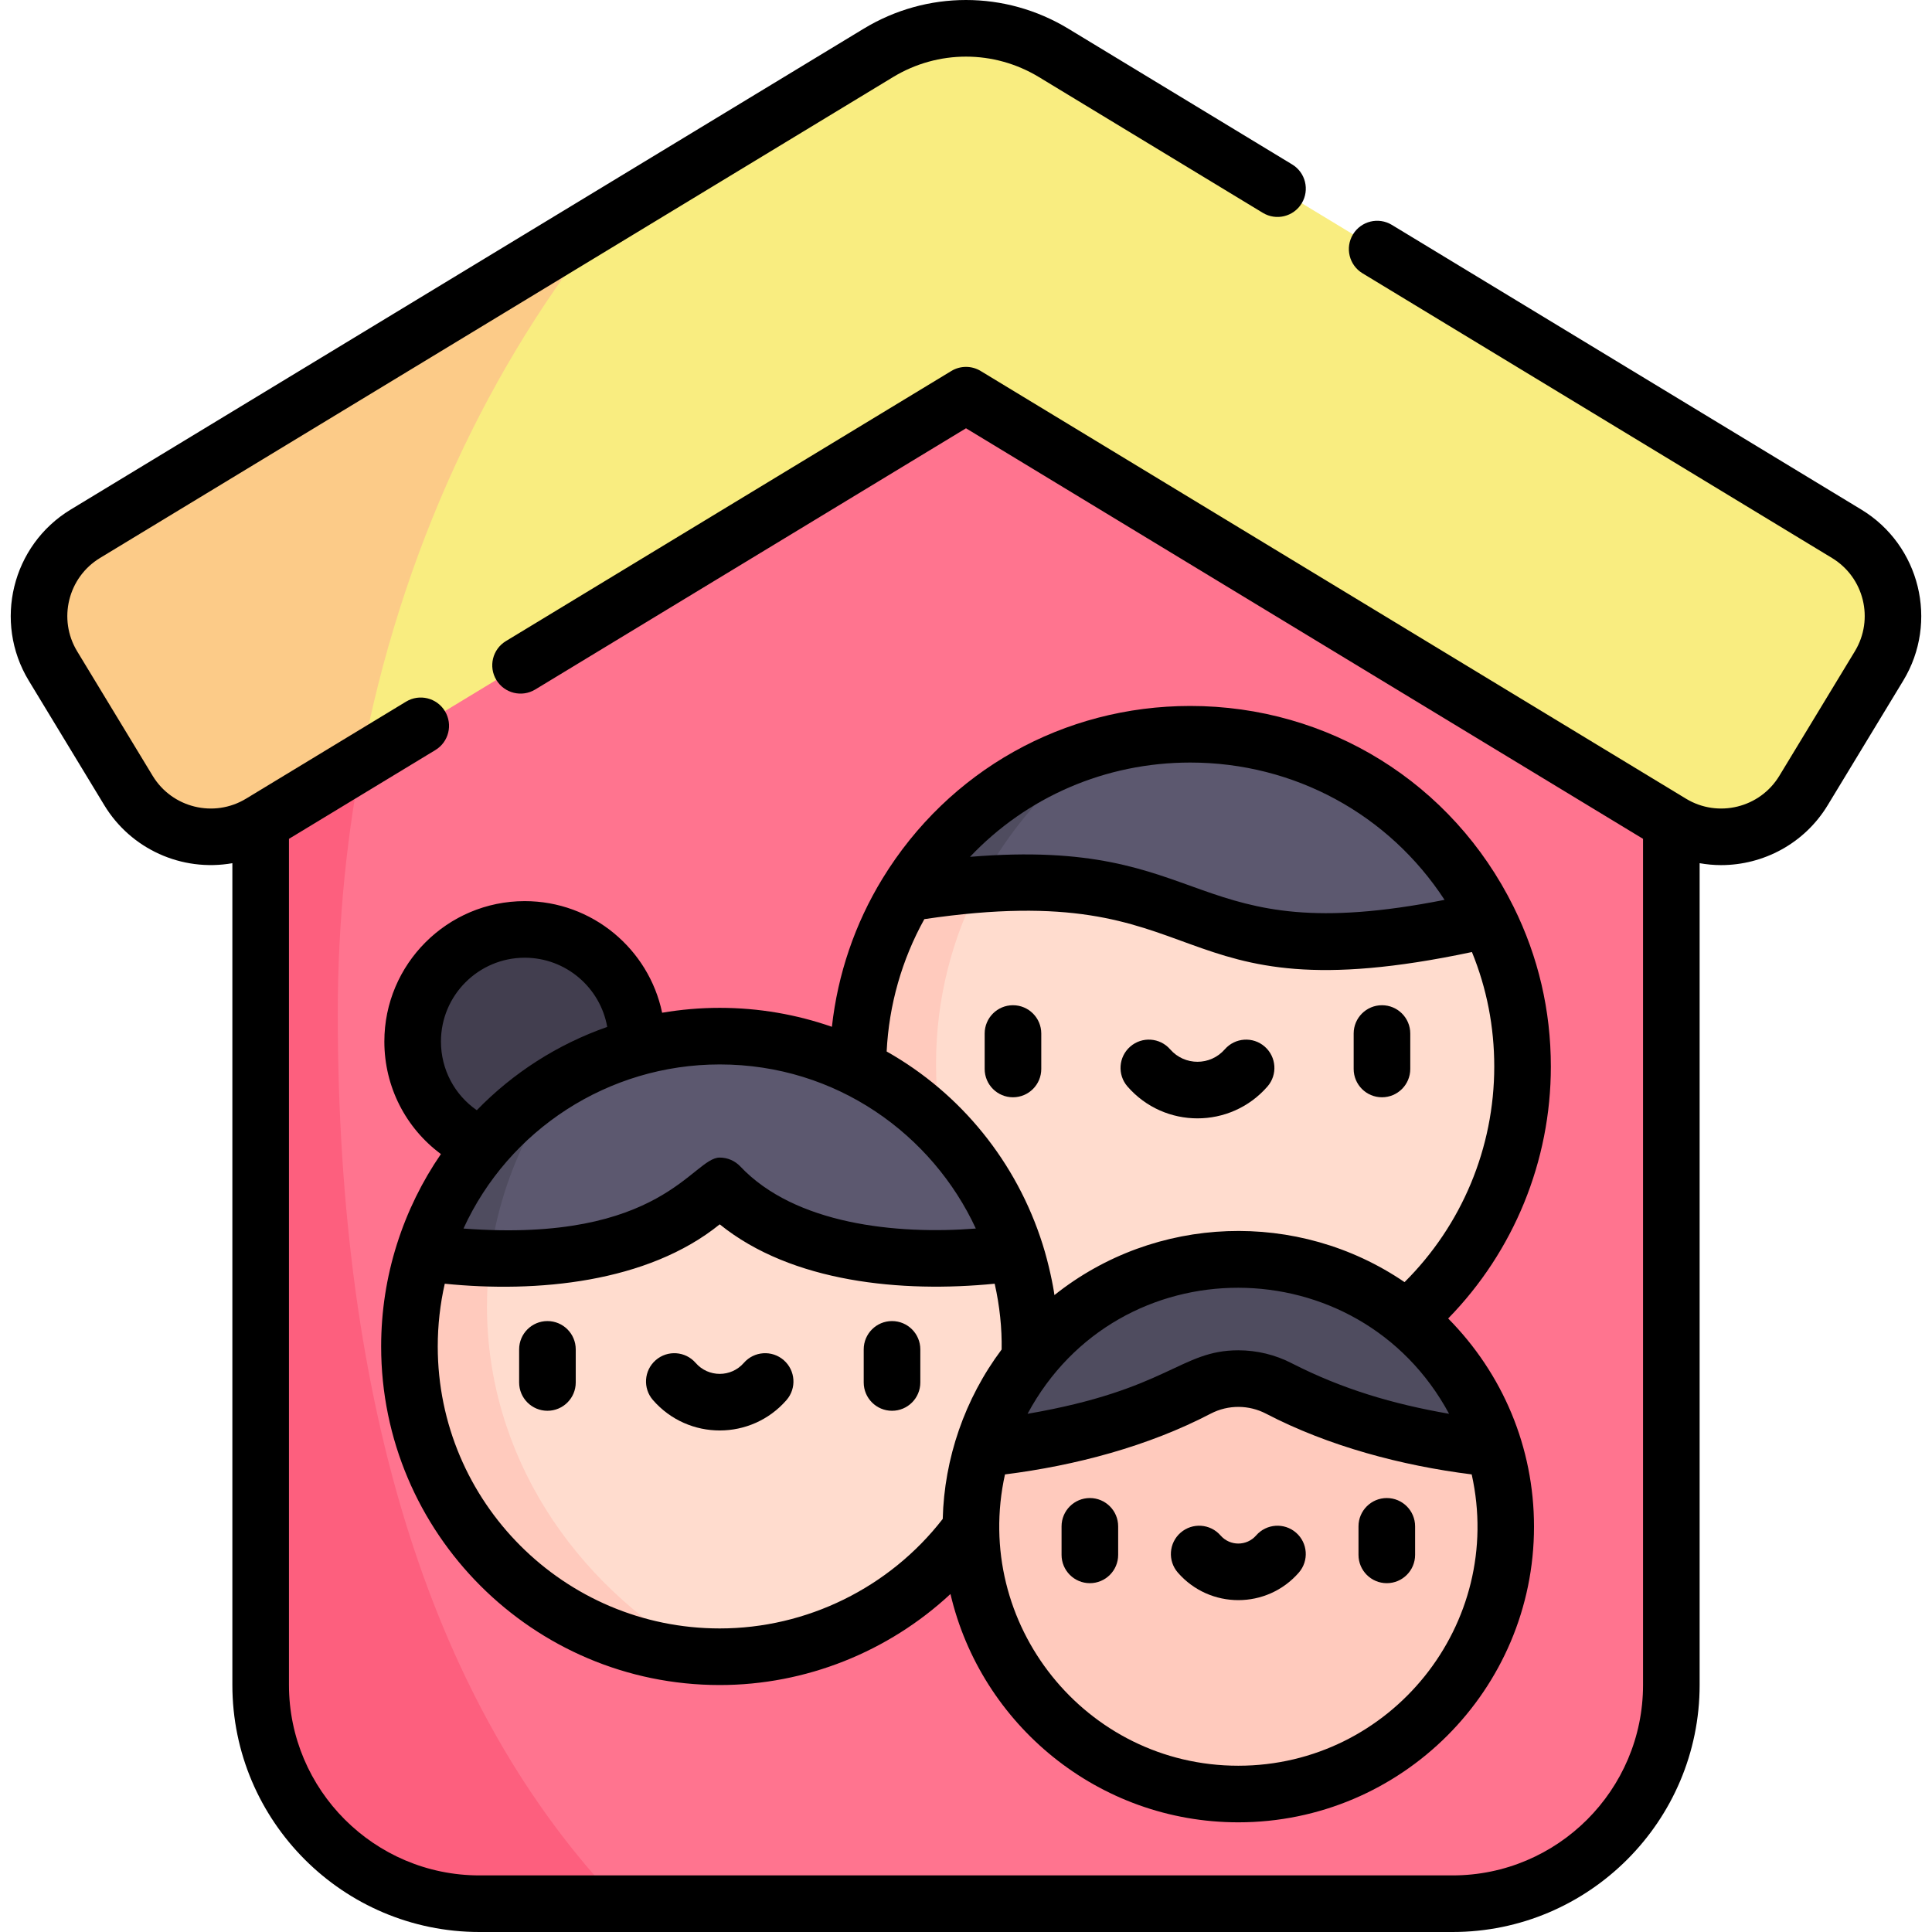
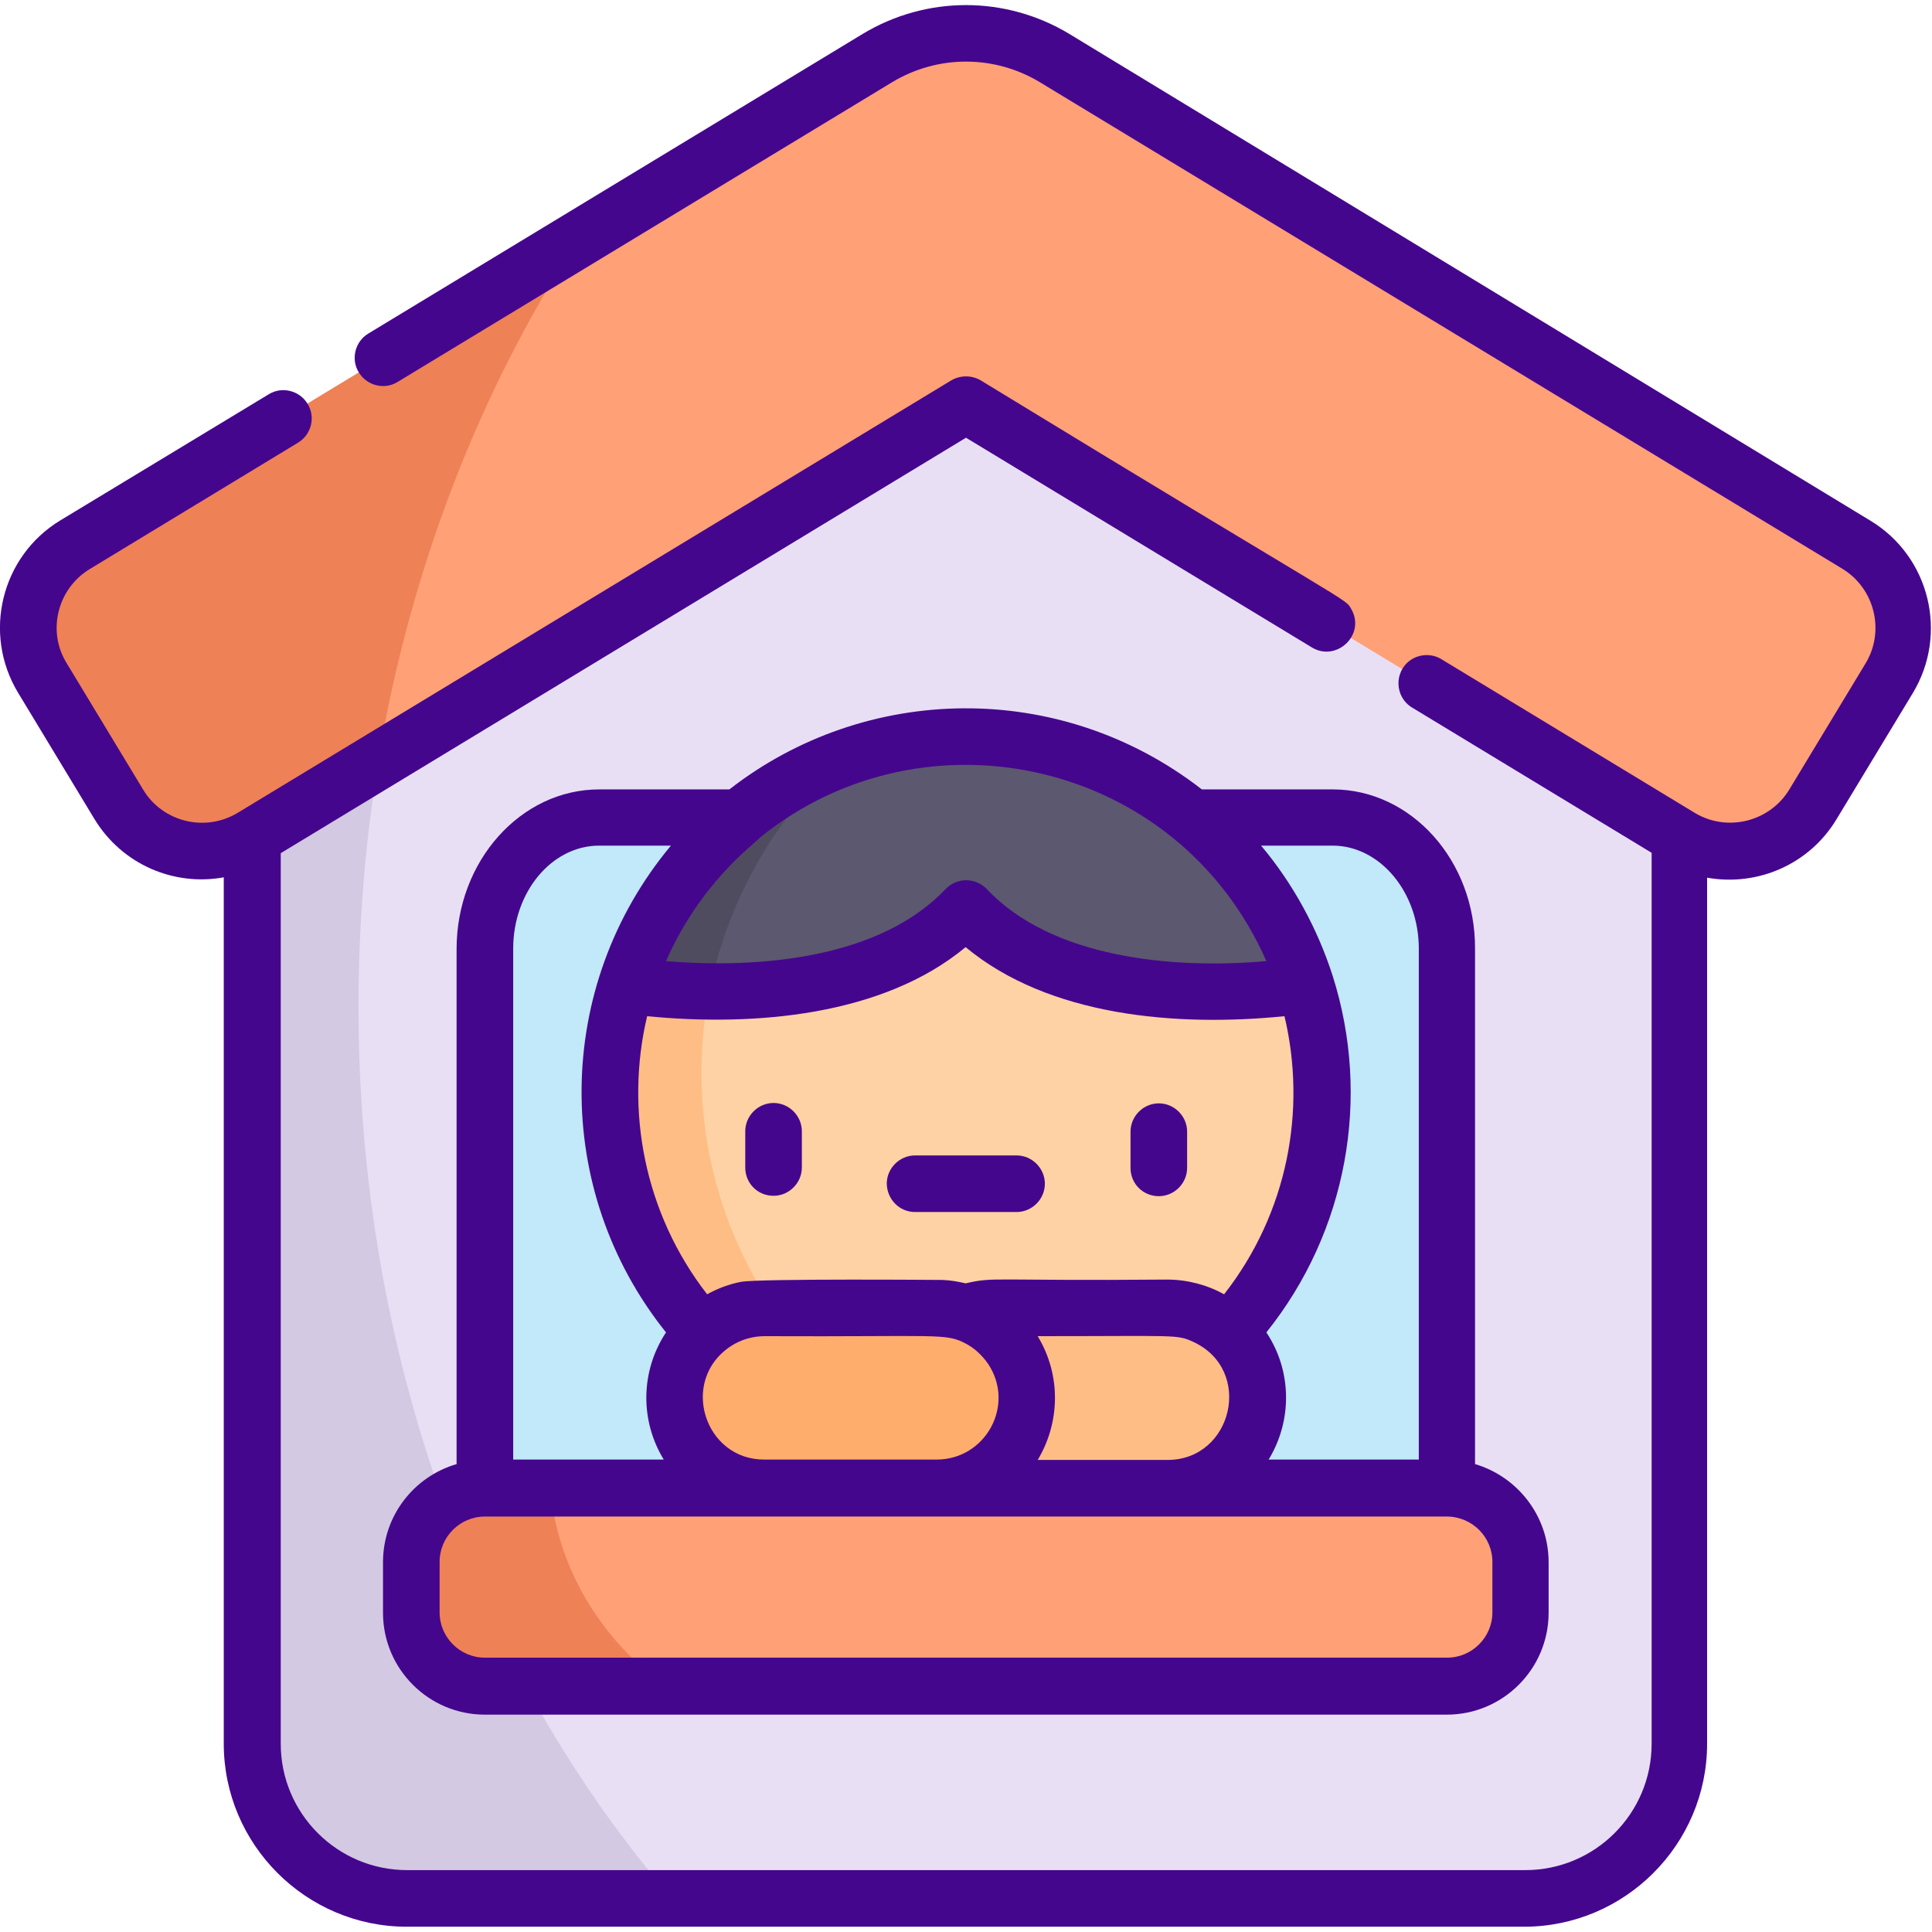
- <svg xmlns="http://www.w3.org/2000/svg" id="Capa_1" enable-background="new 0 0 512 512" height="512" viewBox="0 0 512 512" width="512">
+ <svg xmlns="http://www.w3.org/2000/svg" version="1.1" id="Capa_1" x="0px" y="0px" viewBox="0 0 512 512" style="enable-background:new 0 0 512 512;" xml:space="preserve">
+   <style type="text/css">
+ 	.st0{fill:#E8DFF4;}
+ 	.st1{fill:#D3C9E2;}
+ 	.st2{fill:#FFA076;}
+ 	.st3{fill:#C1E9FA;}
+ 	.st4{fill:#5C586F;}
+ 	.st5{fill:#4F4C5F;}
+ 	.st6{fill:#FED2A4;}
+ 	.st7{fill:#FFBD86;}
+ 	.st8{fill:#FFAD6D;}
+ 	.st9{fill:#EF8156;}
+ 	.st10{fill:#45068E;}
+ </style>
  <g>
    <g>
-       <path d="m256 55.976-186.932 102.766v287.774c0 32.023 25.96 57.984 57.984 57.984h257.896c32.023 0 57.984-25.96 57.984-57.984v-287.774z" fill="#ff748f" />
-       <path d="m89.514 268.602c0-48.875 9.735-95.043 27.005-135.946l-47.452 26.086v287.774c0 32.023 25.96 57.983 57.984 57.983h37.351c-49.515-51.558-74.888-131.432-74.888-235.897z" fill="#fd5f7e" />
-       <path d="m489.397 141.437-210.165-127.443c-14.279-8.658-32.187-8.66-46.464-.001l-210.165 127.444c-12.044 7.303-15.887 22.988-8.584 35.032l20.017 33.01c7.303 12.044 22.988 15.887 35.032 8.584l186.932-113.356 186.932 113.355c12.044 7.303 27.728 3.46 35.032-8.584l20.016-33.009c7.304-12.044 3.461-27.728-8.583-35.032z" fill="#f9ed80" />
-       <circle cx="139.051" cy="275.994" fill="#423e4f" r="29.702" />
-       <path d="m240.283 236.702c15.476-25.269 43.34-42.135 75.148-42.135 34.635 0 64.597 19.994 78.975 49.072l-32.645 34.089h-89.718z" fill="#5c586f" />
-       <path d="m291.198 197.956c-21.433 6.124-39.529 20.155-50.915 38.746l12.121 15.657c6.622-22.012 20.437-41.015 38.794-54.403z" fill="#4f4c5f" />
-       <path d="m403.5 282.635c0 48.635-39.434 88.059-88.069 88.059s-88.059-39.425-88.059-88.059c0-16.827 4.722-32.556 12.912-45.934 81.657-13.232 65.374 27.582 154.123 6.937 5.819 11.756 9.093 24.998 9.093 38.997z" fill="#ffdcce" />
-       <path d="m248.059 281.951c0-17.125 4.206-33.288 11.662-47.561-5.815.406-12.239 1.145-19.438 2.311-8.19 13.378-12.912 29.107-12.912 45.934 0 41.364 28.521 76.06 66.969 85.511-27.959-18.901-46.281-50.454-46.281-86.195z" fill="#ffcabd" />
-       <path d="m112.337 331.955c10.508-33.173 41.494-57.38 78.395-57.38 36.672 0 67.857 24.067 78.405 57.38l-78.405 39.631z" fill="#5c586f" />
-       <path d="m149.049 285.91c-17.324 10.212-30.546 26.581-36.712 46.045l16.876 8.531c1.141-20.099 8.285-38.765 19.836-54.576z" fill="#4f4c5f" />
-       <path d="m272.964 356.817c0 45.411-36.822 82.232-82.232 82.232-45.421 0-82.232-36.822-82.232-82.232 0-8.659 1.342-17.009 3.837-24.863 9.384 1.412 55.222 6.839 78.395-17.695 23.182 24.544 69.05 19.097 78.405 17.695 2.485 7.844 3.827 16.194 3.827 24.863z" fill="#ffdcce" />
-       <path d="m260.399 383.847c8.838-28.938 35.718-50.143 67.768-50.143 31.861 0 58.92 21.075 67.788 50.143l-67.78 32.706z" fill="#4f4c5f" />
-       <path d="m399.036 404.574c0 39.138-31.732 70.86-70.87 70.86s-70.86-31.722-70.86-70.86c0-7.197 1.074-14.166 3.092-20.727 13.579-1.342 36.414-5.149 56.972-15.866 6.75-3.519 14.852-3.519 21.612 0 20.558 10.716 43.393 14.524 56.972 15.866 2.009 6.551 3.082 13.51 3.082 20.727z" fill="#ffcabd" />
-       <path d="m161.796 57.031-139.193 84.405c-12.044 7.304-15.887 22.988-8.583 35.032l20.017 33.01c7.303 12.044 22.988 15.887 35.031 8.583l26.648-16.159c10.49-55.592 33.811-105.416 66.08-144.871z" fill="#fccb88" />
-       <path d="m129.051 346.188c0-4.322.286-8.583.825-12.775-8.183-.195-14.623-1.021-17.539-1.459-2.495 7.854-3.837 16.204-3.837 24.862 0 43.687 34.074 79.407 77.103 82.057-33.987-19.44-56.552-53.683-56.552-92.685z" fill="#ffcabd" />
+       <path class="st0" d="M256,65.1L66.9,165.2v297c0,22.6,18.4,41,41,41h296.1c22.6,0,41-18.4,41-41v-297L256,65.1z" />
+       <path class="st1" d="M95,266.7c0-45.3,7.6-88.5,21.2-127.7l-49.3,26.1v297c0,22.6,18.4,41,41,41h70.2C127,443.9,95,359.9,95,266.7    z" />
+       <path class="st2" d="M492.1,144.3L279.5,15.4c-14.4-8.8-32.6-8.8-47,0L19.9,144.3c-12.2,7.4-16.1,23.3-8.7,35.4l20.2,33.4    c7.4,12.2,23.3,16.1,35.4,8.7L256,107.2l189.1,114.7c12.2,7.4,28,3.5,35.4-8.7l20.2-33.4C508.1,167.6,504.3,151.7,492.1,144.3    L492.1,144.3z" />
+       <path class="st3" d="M353.2,216.7H158.8c-16.7,0-30.3,15.6-30.3,34.8v169.2h254.9V251.4C383.5,232.2,369.9,216.7,353.2,216.7    L353.2,216.7z" />
+       <path class="st4" d="M166.1,261c12.1-38.1,47.6-65.8,89.9-65.8c42.1,0,77.9,27.6,90,65.8l-90,45.5L166.1,261z" />
+       <path class="st5" d="M222,201.5c-26.6,10.3-47.3,32.3-55.9,59.5l20.6,10.4C189.8,244.3,202.7,219.9,222,201.5L222,201.5z" />
+       <path class="st6" d="M350.3,289.6c0,52.1-42.2,94.3-94.3,94.3c-52.1,0-94.3-42.2-94.3-94.3c0-9.9,1.5-19.5,4.4-28.5    c10.8,1.6,63.4,7.8,89.9-20.3c26.6,28.2,79.2,21.9,90,20.3C348.8,270,350.3,279.6,350.3,289.6L350.3,289.6z" />
+       <path class="st7" d="M239.9,370.5c0-13.2,10.7-23.9,23.9-23.9h45.6c13.2,0,23.9,10.7,23.9,23.9c0,13.2-10.7,23.9-23.9,23.9h-61.2    L239.9,370.5z" />
+       <path class="st7" d="M185.9,284.3c0-7.4,0.7-14.5,2.1-21.5c-10.3-0.1-18.4-1.2-21.9-1.7c-2.9,9-4.4,18.6-4.4,28.5    c0,47.6,35.3,87,81.1,93.4C208.6,362.1,185.9,325.7,185.9,284.3z" />
+       <path class="st8" d="M248.2,346.6h-45.6c-13.2,0-23.9,10.7-23.9,23.9c0,13.2,10.7,23.9,23.9,23.9h45.6c13.2,0,23.9-10.7,23.9-23.9    C272.1,357.3,261.4,346.6,248.2,346.6L248.2,346.6z" />
+       <path class="st2" d="M383.5,394.4H128.5c-10.8,0-19.5,8.7-19.5,19.5v13.4c0,10.8,8.7,19.5,19.5,19.5h254.9    c10.8,0,19.5-8.7,19.5-19.5v-13.4C403,403.1,394.3,394.4,383.5,394.4z" />
+       <g>
+         <path class="st9" d="M153.2,63.5L19.9,144.3c-12.2,7.4-16.1,23.3-8.7,35.4l20.2,33.4c7.4,12.2,23.3,16.1,35.4,8.7l33.4-20.3     C108.9,150.1,127.4,103,153.2,63.5z" />
+         <path class="st9" d="M145.8,394.4h-17.2c-10.8,0-19.5,8.7-19.5,19.5v13.4c0,10.8,8.7,19.5,19.5,19.5h47.6     C159.1,434.2,147.7,415.5,145.8,394.4z" />
+       </g>
    </g>
    <g>
-       <path d="m145.077 350.097c-4.141 0-7.5 3.358-7.5 7.5v8.773c0 4.142 3.358 7.5 7.5 7.5s7.5-3.357 7.5-7.5v-8.773c0-4.142-3.357-7.5-7.5-7.5z" />
-       <path d="m236.394 350.097c-4.141 0-7.5 3.358-7.5 7.5v8.773c0 4.142 3.358 7.5 7.5 7.5s7.5-3.357 7.5-7.5v-8.773c-.001-4.142-3.358-7.5-7.5-7.5z" />
-       <path d="m207.701 360.456c-3.122-2.721-7.86-2.396-10.581.727-3.375 3.874-9.381 3.886-12.767 0-2.722-3.122-7.459-3.448-10.581-.727-3.123 2.721-3.448 7.459-.727 10.581 9.362 10.743 26.03 10.73 35.383 0 2.72-3.123 2.395-7.86-.727-10.581z" />
-       <path d="m268.447 266.395c-4.142 0-7.5 3.358-7.5 7.5v9.395c0 4.142 3.358 7.5 7.5 7.5s7.5-3.358 7.5-7.5v-9.395c0-4.142-3.358-7.5-7.5-7.5z" />
-       <path d="m366.236 266.395c-4.142 0-7.5 3.358-7.5 7.5v9.395c0 4.142 3.358 7.5 7.5 7.5s7.5-3.358 7.5-7.5v-9.395c0-4.142-3.358-7.5-7.5-7.5z" />
-       <path d="m335.16 277.357c-3.122-2.722-7.86-2.395-10.581.727-3.828 4.392-10.635 4.405-14.474 0-2.721-3.122-7.459-3.448-10.58-.727-3.123 2.722-3.448 7.459-.727 10.581 9.812 11.26 27.286 11.248 37.089 0 2.721-3.123 2.395-7.86-.727-10.581z" />
-       <path d="m288.825 396.997c-4.142 0-7.5 3.358-7.5 7.5v7.561c0 4.141 3.358 7.5 7.5 7.5s7.5-3.358 7.5-7.5v-7.561c-.001-4.142-3.358-7.5-7.5-7.5z" />
-       <path d="m367.516 396.997c-4.142 0-7.5 3.358-7.5 7.5v7.561c0 4.141 3.358 7.5 7.5 7.5s7.5-3.358 7.5-7.5v-7.561c0-4.142-3.358-7.5-7.5-7.5z" />
-       <path d="m343.471 406.178c-3.123-2.721-7.86-2.395-10.581.727-2.498 2.866-6.934 2.874-9.439 0-2.722-3.123-7.458-3.448-10.581-.728-3.122 2.721-3.449 7.459-.727 10.581 8.48 9.731 23.583 9.721 32.055 0 2.721-3.122 2.396-7.859-.727-10.58z" />
-       <path d="m401.122 240.33v-.001s0-.001-.001-.001v-.001s0-.001-.001-.001c-16.241-32.84-49.075-53.24-85.692-53.24-33.525 0-64.006 17.09-81.539 45.715v.001c-7.331 11.975-11.889 25.398-13.426 39.311-9.354-3.26-19.366-5.024-29.726-5.024-5.19 0-10.289.451-15.266 1.298-3.526-16.869-18.511-29.58-36.413-29.58-20.512 0-37.2 16.688-37.2 37.2 0 12.016 5.678 22.935 14.99 29.831-4.939 7.19-8.903 15.186-11.649 23.851 0 .001-.001.002-.001.004 0 .001-.001.002-.001.003s-.001.002-.001.003-.001.002-.001.003c-2.778 8.747-4.186 17.872-4.186 27.123 0 49.475 40.252 89.727 89.728 89.727 22.808 0 44.673-8.805 61.147-24.124 8.103 34.63 39.216 60.506 76.28 60.506 43.211 0 78.365-35.15 78.365-78.356 0-21.081-8.332-40.591-22.749-55.167 17.383-17.79 27.212-41.682 27.212-66.764-.001-14.849-3.321-29.087-9.87-42.317zm-85.695-38.247c27.574 0 52.605 13.725 67.395 36.388-68.602 13.579-60.878-16.754-125.763-11.398 15.034-15.874 35.891-24.99 58.368-24.99zm68.596 172.587c-14.927-2.588-28.296-6.555-41.582-13.334-4.47-2.328-9.373-3.491-14.274-3.491-15.385.002-18.493 10.405-55.851 16.826 24.015-44.691 87.748-44.379 111.707-.001zm-125.42-49.096c-21.108 1.656-47.943-1.128-62.415-16.454-1.417-1.5-3.389-2.35-5.452-2.35-7.202 0-15.243 22.712-67.625 18.827-.097-.007-.187-.015-.282-.022 11.951-26.115 38.303-43.488 67.907-43.488 30.99 0 56.381 18.668 67.867 43.487zm-141.747-49.567c0-12.242 9.959-22.201 22.201-22.201 10.925 0 20.032 7.932 21.864 18.339-13.134 4.594-24.951 12.168-34.565 22.076-5.891-4.085-9.5-10.806-9.5-18.214zm73.88 155.546c-41.206 0-74.728-33.523-74.728-74.728 0-5.629.624-11.198 1.861-16.627 24.372 2.474 53.718-.247 72.867-15.735 19.117 15.46 48.318 18.167 72.864 15.734 1.334 5.872 1.945 11.882 1.845 17.434-9.803 13.077-15.212 28.93-15.61 44.898-14.12 18.218-36.035 29.024-59.099 29.024zm137.427 36.383c-40.482 0-70.588-37.612-61.833-77.201 18.717-2.361 37.909-7.444 54.505-16.096 4.714-2.457 10.195-2.336 14.676 0 16.532 8.617 35.934 13.764 54.503 16.095 8.837 39.614-21.402 77.202-61.851 77.202zm44.057-128.16c-28.249-19.27-66.042-17.891-92.786 3.434-.31-2.374-1.473-8.246-3.148-13.51v-.001c-6.863-21.676-21.574-39.902-41.313-51.044.608-12.329 4.021-24.322 9.988-35.074 77.956-11.537 61.788 26.382 145.117 8.719 3.927 9.612 5.914 19.795 5.914 30.348 0 21.54-8.598 42.046-23.772 57.128z" />
-       <path d="m27.636 213.383c7.041 11.612 20.486 17.728 33.943 15.373v217.764c0 36.106 29.374 65.48 65.48 65.48h257.882c36.106 0 65.48-29.374 65.48-65.48v-217.764c1.883.329 3.779.509 5.669.509 11.165-.001 22.074-5.658 28.274-15.883l20.015-33.007c9.436-15.56 4.453-35.895-11.107-45.331l-124.42-75.448c-3.541-2.147-8.154-1.017-10.301 2.524-2.148 3.542-1.018 8.154 2.524 10.302l124.421 75.448c8.508 5.16 11.219 16.219 6.059 24.729l-20.015 33.007c-5.147 8.487-16.24 11.206-24.728 6.06 0 0-.001 0-.001-.001l-186.922-113.349c-2.39-1.449-5.387-1.449-7.777 0l-118.048 71.584c-3.547 2.151-4.669 6.764-2.524 10.302 2.148 3.542 6.76 4.671 10.301 2.524l114.159-69.227 179.422 108.801v224.22c0 27.835-22.646 50.481-50.481 50.481h-257.882c-27.835 0-50.481-22.646-50.481-50.481v-224.22l38.809-23.533c3.541-2.147 4.672-6.76 2.524-10.301-2.147-3.542-6.76-4.671-10.301-2.524l-42.42 25.723s0 0-.001 0c-8.488 5.146-19.58 2.428-24.728-6.06l-20.016-33.008c-5.147-8.488-2.429-19.581 6.059-24.728l210.155-127.436c11.929-7.235 26.752-7.235 38.683.001l59.322 35.973c3.542 2.148 8.154 1.018 10.301-2.524 2.148-3.542 1.018-8.154-2.524-10.302l-59.321-35.972c-16.73-10.144-37.514-10.145-54.239 0l-210.154 127.435c-15.56 9.436-20.542 29.772-11.107 45.332z" />
+       <path class="st10" d="M205,316.9L205,316.9c4.1,0,7.5-3.4,7.5-7.5l0-9.6c0-4.1-3.4-7.5-7.5-7.5c0,0,0,0,0,0    c-4.1,0-7.5,3.4-7.5,7.5l0,9.6C197.5,313.6,200.8,316.9,205,316.9z" />
+       <path class="st10" d="M307.1,317L307.1,317c4.1,0,7.5-3.4,7.5-7.5l0-9.6c0-4.1-3.4-7.5-7.5-7.5c0,0,0,0,0,0    c-4.1,0-7.5,3.4-7.5,7.5l0,9.6C299.6,313.7,302.9,317,307.1,317z" />
+       <path class="st10" d="M242.5,321.2c0.1,0,27,0,26.9,0c4.1,0,7.5-3.4,7.5-7.5c0-4.1-3.4-7.5-7.5-7.5c-2.1,0-28.2,0-26.9,0    c-4.1,0-7.5,3.4-7.5,7.5C235.1,317.9,238.4,321.2,242.5,321.2z" />
+       <path class="st10" d="M23.8,150.8L79,117.3c3.5-2.1,4.7-6.8,2.5-10.3c-2.1-3.5-6.8-4.7-10.3-2.5L16,137.9    c-15.7,9.5-20.7,30-11.2,45.7l20.2,33.4c7.4,12.2,21.2,17.9,34.3,15.5v229.6c0,26.7,21.8,48.5,48.5,48.5h296.1    c26.7,0,48.5-21.8,48.5-48.5V232.6c13.6,2.4,27.2-3.7,34.3-15.5l20.2-33.4c9.5-15.7,4.5-36.2-11.2-45.7L283.4,9    c-16.9-10.2-37.9-10.2-54.8,0l-131,79.4c-3.5,2.1-4.7,6.8-2.5,10.3c2.1,3.5,6.8,4.7,10.3,2.5l131-79.4c12.1-7.3,27.1-7.3,39.2,0    l212.6,128.9c8.6,5.2,11.4,16.5,6.2,25.1l-20.2,33.4c-5.2,8.6-16.5,11.4-25.1,6.2l-67.1-40.7c-2.6-1.6-5.9-1.4-8.3,0.3    c-4.3,3.1-4.1,9.7,0.5,12.5l63.5,38.5v236.1c0,18.5-15,33.5-33.5,33.5H107.9c-18.5,0-33.5-15-33.5-33.5V226.1L256,116l91.7,55.6    c6.5,3.9,14.3-3.4,10.4-10.2c-1.8-3.1,1.7,0.4-98.2-60.6c-2.4-1.4-5.4-1.4-7.8,0L63,215.4c-8.6,5.2-19.9,2.5-25.1-6.2l-20.2-33.4    C12.4,167.3,15.2,156,23.8,150.8L23.8,150.8z" />
+       <path class="st10" d="M353.2,209.2h-34.7c-37.7-29.3-89.3-28-125.2,0h-34.5c-20.8,0-37.8,19-37.8,42.3V388    c-11.3,3.3-19.5,13.7-19.5,26v13.4c0,14.9,12.1,27,27,27h254.9c14.9,0,27-12.1,27-27v-13.4c0-12.3-8.3-22.7-19.5-26V251.4    C391,228.1,374,209.2,353.2,209.2L353.2,209.2z M376,251.4v135.4h-39.8c6.3-10.3,6.2-23.5-0.6-33.7c21.4-26.7,27.8-62.2,17.6-94.4    v0v0c-4-12.5-10.5-24.5-19-34.6h19.1C365.7,224.2,376,236.4,376,251.4L376,251.4z M171.5,269.3c28.4,2.8,62.5-0.1,84.4-18.3    c22,18.3,55.8,21.2,84.5,18.3c5.9,24.8,0.9,52.1-16,73.7c-4.5-2.5-9.8-3.9-15.1-3.9c-47.1,0.4-45.6-0.8-53.4,1    c-1.7-0.4-3.8-0.8-6-0.9c-0.1,0-48.5-0.4-53.5,0.5c-3.2,0.6-6.3,1.8-9,3.3C170.7,321.5,165.6,294.1,171.5,269.3L171.5,269.3z     M193.6,356.8c2.7-1.8,5.9-2.7,9-2.7c46.4,0.2,48-0.9,53.4,2c2.3,1.2,4.3,3.1,5.9,5.4c7.2,10.9-0.7,25.3-13.7,25.3h-45.6    C186.6,386.9,180,365.8,193.6,356.8L193.6,356.8z M275,354.1c37.2,0,36.8-0.5,41.2,1.5c16.1,7.4,10.5,31.3-6.8,31.3H275    C280.9,377.1,281.3,364.5,275,354.1L275,354.1z M335.6,254.7c-24.9,2.2-56.9-0.8-74.1-19.1c-3-3.1-7.9-3.1-10.9,0    c-17.3,18.3-49,21.2-74.1,19.1c9.1-20.7,23.1-30.8,25.1-32.9C245.2,186.7,312.1,201.3,335.6,254.7z M136,251.4    c0-15,10.2-27.3,22.8-27.3h19c-31.1,37.3-31.6,91.2-1.3,129c-6.8,10.3-6.9,23.4-0.6,33.7H136V251.4z M395.5,413.9v13.4    c0,6.6-5.4,12-12,12H128.5c-6.6,0-12-5.4-12-12v-13.4c0-6.6,5.4-12,12-12h254.9C390.1,401.9,395.5,407.3,395.5,413.9z" />
    </g>
  </g>
</svg>
